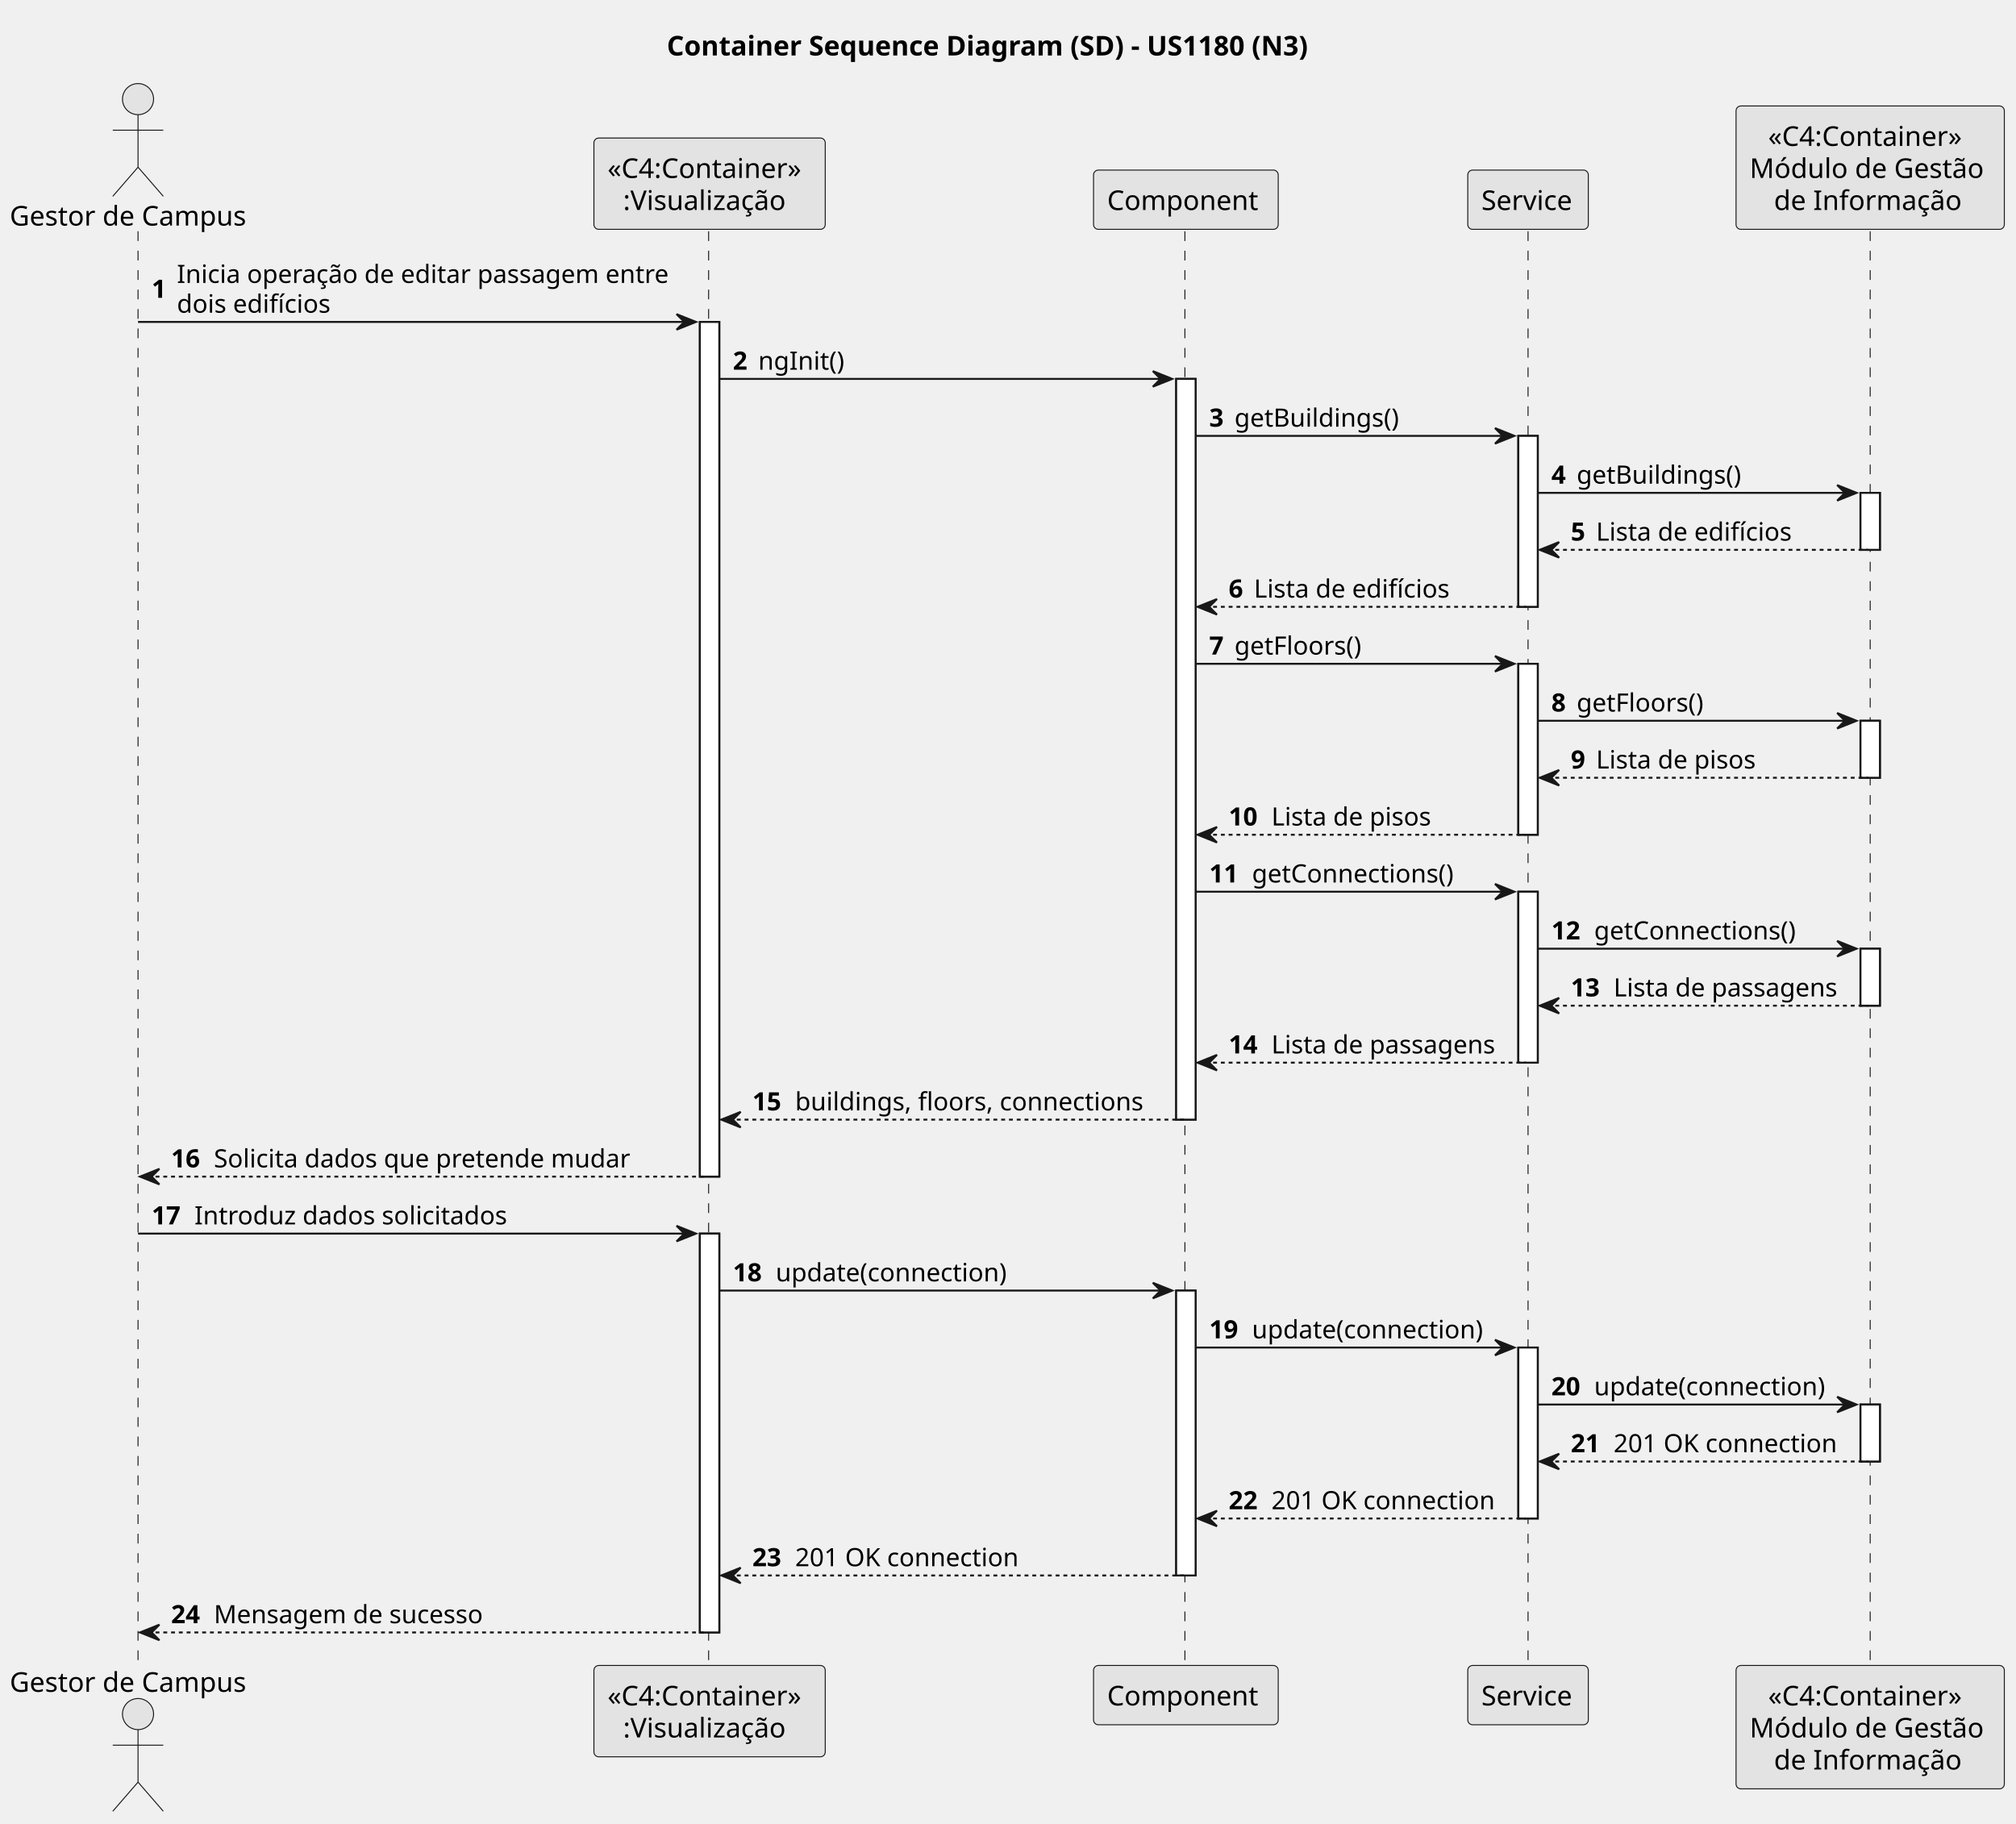
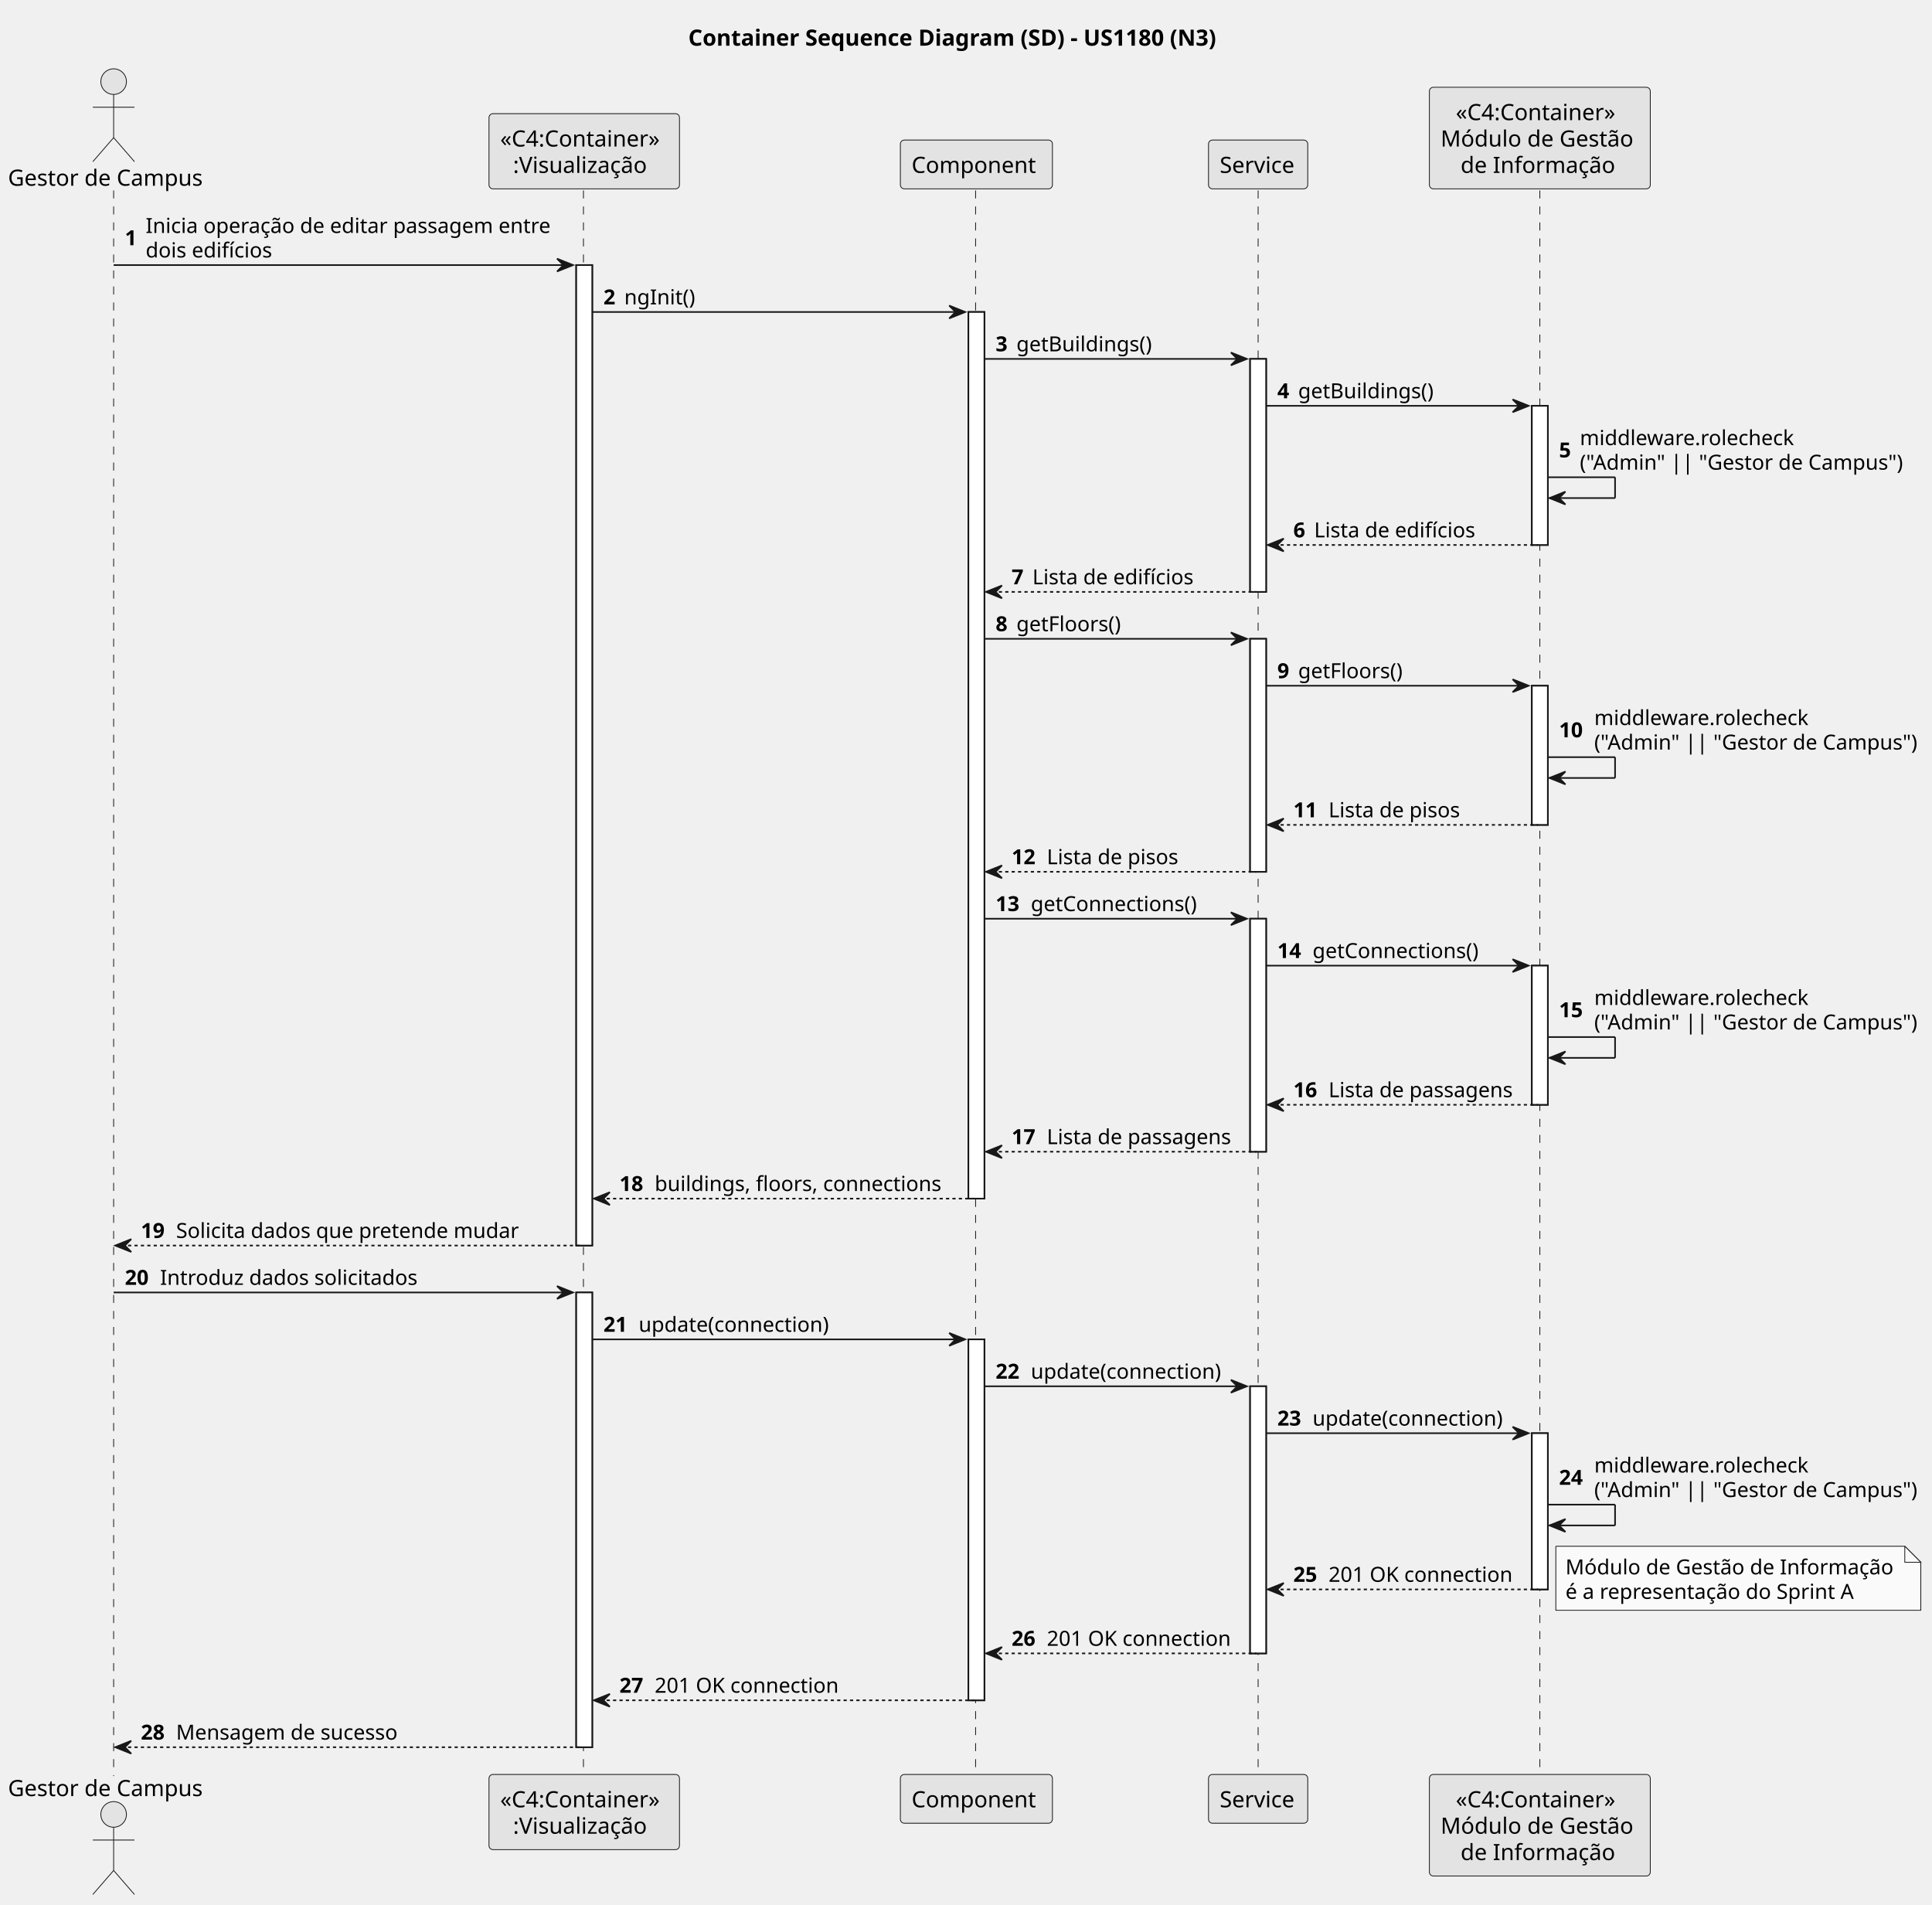
- <svg xmlns="http://www.w3.org/2000/svg" contentStyleType="text/css" height="938px" preserveAspectRatio="none" style="width:1037px;height:938px;background:#FFFFFF;" version="1.1" viewBox="0 0 1037 938" width="1037px" zoomAndPan="magnify">
+ <svg xmlns="http://www.w3.org/2000/svg" contentStyleType="text/css" height="1190px" preserveAspectRatio="none" style="width:1207px;height:1190px;background:#FFFFFF;" version="1.1" viewBox="0 0 1207 1190" width="1207px" zoomAndPan="magnify">
  <defs />
  <g>
-     <text fill="#000000" font-family="sans-serif" font-size="14" font-weight="bold" lengthAdjust="spacing" textLength="349" x="343" y="28.535">Container Sequence Diagram (SD) - US1180 (N3)</text>
-     <rect fill="#FFFFFF" height="439.658" style="stroke:#181818;stroke-width:1.0;" width="10" x="360" y="165.598" />
-     <rect fill="#FFFFFF" height="205.174" style="stroke:#181818;stroke-width:1.0;" width="10" x="360" y="634.566" />
-     <rect fill="#FFFFFF" height="381.037" style="stroke:#181818;stroke-width:1.0;" width="10" x="605" y="194.908" />
-     <rect fill="#FFFFFF" height="146.553" style="stroke:#181818;stroke-width:1.0;" width="10" x="605" y="663.877" />
-     <rect fill="#FFFFFF" height="87.932" style="stroke:#181818;stroke-width:1.0;" width="10" x="781" y="224.219" />
-     <rect fill="#FFFFFF" height="87.932" style="stroke:#181818;stroke-width:1.0;" width="10" x="781" y="341.461" />
-     <rect fill="#FFFFFF" height="87.932" style="stroke:#181818;stroke-width:1.0;" width="10" x="781" y="458.703" />
-     <rect fill="#FFFFFF" height="87.932" style="stroke:#181818;stroke-width:1.0;" width="10" x="781" y="693.188" />
-     <rect fill="#FFFFFF" height="29.311" style="stroke:#181818;stroke-width:1.0;" width="10" x="957" y="253.529" />
-     <rect fill="#FFFFFF" height="29.311" style="stroke:#181818;stroke-width:1.0;" width="10" x="957" y="370.772" />
-     <rect fill="#FFFFFF" height="29.311" style="stroke:#181818;stroke-width:1.0;" width="10" x="957" y="488.014" />
-     <rect fill="#FFFFFF" height="29.311" style="stroke:#181818;stroke-width:1.0;" width="10" x="957" y="722.498" />
-     <line style="stroke:#181818;stroke-width:0.5;stroke-dasharray:5.0,5.0;" x1="71" x2="71" y1="118.977" y2="857.74" />
-     <line style="stroke:#181818;stroke-width:0.5;stroke-dasharray:5.0,5.0;" x1="364.5" x2="364.5" y1="118.977" y2="857.74" />
-     <line style="stroke:#181818;stroke-width:0.5;stroke-dasharray:5.0,5.0;" x1="609.5" x2="609.5" y1="118.977" y2="857.74" />
-     <line style="stroke:#181818;stroke-width:0.5;stroke-dasharray:5.0,5.0;" x1="786" x2="786" y1="118.977" y2="857.74" />
-     <line style="stroke:#181818;stroke-width:0.5;stroke-dasharray:5.0,5.0;" x1="962" x2="962" y1="118.977" y2="857.74" />
+     <text fill="#000000" font-family="sans-serif" font-size="14" font-weight="bold" lengthAdjust="spacing" textLength="349" x="430" y="28.535">Container Sequence Diagram (SD) - US1180 (N3)</text>
+     <rect fill="#FFFFFF" height="612.521" style="stroke:#181818;stroke-width:1.0;" width="10" x="360" y="165.598" />
+     <rect fill="#FFFFFF" height="284.106" style="stroke:#181818;stroke-width:1.0;" width="10" x="360" y="807.43" />
+     <rect fill="#FFFFFF" height="553.9" style="stroke:#181818;stroke-width:1.0;" width="10" x="605" y="194.908" />
+     <rect fill="#FFFFFF" height="225.484" style="stroke:#181818;stroke-width:1.0;" width="10" x="605" y="836.74" />
+     <rect fill="#FFFFFF" height="145.553" style="stroke:#181818;stroke-width:1.0;" width="10" x="781" y="224.219" />
+     <rect fill="#FFFFFF" height="145.553" style="stroke:#181818;stroke-width:1.0;" width="10" x="781" y="399.082" />
+     <rect fill="#FFFFFF" height="145.553" style="stroke:#181818;stroke-width:1.0;" width="10" x="781" y="573.945" />
+     <rect fill="#FFFFFF" height="166.863" style="stroke:#181818;stroke-width:1.0;" width="10" x="781" y="866.051" />
+     <rect fill="#FFFFFF" height="86.932" style="stroke:#181818;stroke-width:1.0;" width="10" x="957" y="253.529" />
+     <rect fill="#FFFFFF" height="86.932" style="stroke:#181818;stroke-width:1.0;" width="10" x="957" y="428.393" />
+     <rect fill="#FFFFFF" height="86.932" style="stroke:#181818;stroke-width:1.0;" width="10" x="957" y="603.256" />
+     <rect fill="#FFFFFF" height="97.587" style="stroke:#181818;stroke-width:1.0;" width="10" x="957" y="895.361" />
+     <line style="stroke:#181818;stroke-width:0.5;stroke-dasharray:5.0,5.0;" x1="71" x2="71" y1="118.977" y2="1109.535" />
+     <line style="stroke:#181818;stroke-width:0.5;stroke-dasharray:5.0,5.0;" x1="364.5" x2="364.5" y1="118.977" y2="1109.535" />
+     <line style="stroke:#181818;stroke-width:0.5;stroke-dasharray:5.0,5.0;" x1="609.5" x2="609.5" y1="118.977" y2="1109.535" />
+     <line style="stroke:#181818;stroke-width:0.5;stroke-dasharray:5.0,5.0;" x1="786" x2="786" y1="118.977" y2="1109.535" />
+     <line style="stroke:#181818;stroke-width:0.5;stroke-dasharray:5.0,5.0;" x1="962" x2="962" y1="118.977" y2="1109.535" />
    <text fill="#000000" font-family="sans-serif" font-size="14" lengthAdjust="spacing" textLength="126" x="5" y="116.023">Gestor de Campus</text>
    <ellipse cx="71" cy="50.988" fill="#E3E3E3" rx="8" ry="8" style="stroke:#181818;stroke-width:0.5;" />
    <path d="M71,58.988 L71,85.988 M58,66.988 L84,66.988 M71,85.988 L58,100.988 M71,85.988 L84,100.988 " fill="none" style="stroke:#181818;stroke-width:0.5;" />
-     <text fill="#000000" font-family="sans-serif" font-size="14" lengthAdjust="spacing" textLength="126" x="5" y="870.275">Gestor de Campus</text>
-     <ellipse cx="71" cy="881.729" fill="#E3E3E3" rx="8" ry="8" style="stroke:#181818;stroke-width:0.5;" />
-     <path d="M71,889.729 L71,916.729 M58,897.729 L84,897.729 M71,916.729 L58,931.729 M71,916.729 L84,931.729 " fill="none" style="stroke:#181818;stroke-width:0.5;" />
+     <text fill="#000000" font-family="sans-serif" font-size="14" lengthAdjust="spacing" textLength="126" x="5" y="1122.07">Gestor de Campus</text>
+     <ellipse cx="71" cy="1133.523" fill="#E3E3E3" rx="8" ry="8" style="stroke:#181818;stroke-width:0.5;" />
+     <path d="M71,1141.523 L71,1168.523 M58,1149.523 L84,1149.523 M71,1168.523 L58,1183.523 M71,1168.523 L84,1183.523 " fill="none" style="stroke:#181818;stroke-width:0.5;" />
    <rect fill="#E3E3E3" height="46.977" rx="2.5" ry="2.5" style="stroke:#181818;stroke-width:0.5;" width="119" x="305.5" y="71" />
    <text fill="#000000" font-family="sans-serif" font-size="14" lengthAdjust="spacing" textLength="105" x="312.5" y="91.535">«C4:Container»</text>
    <text fill="#000000" font-family="sans-serif" font-size="14" lengthAdjust="spacing" textLength="89" x="320.5" y="108.023">:Visualização</text>
-     <rect fill="#E3E3E3" height="46.977" rx="2.5" ry="2.5" style="stroke:#181818;stroke-width:0.5;" width="119" x="305.5" y="856.74" />
-     <text fill="#000000" font-family="sans-serif" font-size="14" lengthAdjust="spacing" textLength="105" x="312.5" y="877.275">«C4:Container»</text>
-     <text fill="#000000" font-family="sans-serif" font-size="14" lengthAdjust="spacing" textLength="89" x="320.5" y="893.764">:Visualização</text>
+     <rect fill="#E3E3E3" height="46.977" rx="2.5" ry="2.5" style="stroke:#181818;stroke-width:0.5;" width="119" x="305.5" y="1108.535" />
+     <text fill="#000000" font-family="sans-serif" font-size="14" lengthAdjust="spacing" textLength="105" x="312.5" y="1129.07">«C4:Container»</text>
+     <text fill="#000000" font-family="sans-serif" font-size="14" lengthAdjust="spacing" textLength="89" x="320.5" y="1145.559">:Visualização</text>
    <rect fill="#E3E3E3" height="30.488" rx="2.5" ry="2.5" style="stroke:#181818;stroke-width:0.5;" width="95" x="562.5" y="87.488" />
    <text fill="#000000" font-family="sans-serif" font-size="14" lengthAdjust="spacing" textLength="81" x="569.5" y="108.023">Component</text>
-     <rect fill="#E3E3E3" height="30.488" rx="2.5" ry="2.5" style="stroke:#181818;stroke-width:0.5;" width="95" x="562.5" y="856.74" />
-     <text fill="#000000" font-family="sans-serif" font-size="14" lengthAdjust="spacing" textLength="81" x="569.5" y="877.275">Component</text>
+     <rect fill="#E3E3E3" height="30.488" rx="2.5" ry="2.5" style="stroke:#181818;stroke-width:0.5;" width="95" x="562.5" y="1108.535" />
+     <text fill="#000000" font-family="sans-serif" font-size="14" lengthAdjust="spacing" textLength="81" x="569.5" y="1129.07">Component</text>
    <rect fill="#E3E3E3" height="30.488" rx="2.5" ry="2.5" style="stroke:#181818;stroke-width:0.5;" width="62" x="755" y="87.488" />
    <text fill="#000000" font-family="sans-serif" font-size="14" lengthAdjust="spacing" textLength="48" x="762" y="108.023">Service</text>
-     <rect fill="#E3E3E3" height="30.488" rx="2.5" ry="2.5" style="stroke:#181818;stroke-width:0.5;" width="62" x="755" y="856.74" />
-     <text fill="#000000" font-family="sans-serif" font-size="14" lengthAdjust="spacing" textLength="48" x="762" y="877.275">Service</text>
+     <rect fill="#E3E3E3" height="30.488" rx="2.5" ry="2.5" style="stroke:#181818;stroke-width:0.5;" width="62" x="755" y="1108.535" />
+     <text fill="#000000" font-family="sans-serif" font-size="14" lengthAdjust="spacing" textLength="48" x="762" y="1129.07">Service</text>
    <rect fill="#E3E3E3" height="63.465" rx="2.5" ry="2.5" style="stroke:#181818;stroke-width:0.5;" width="138" x="893" y="54.512" />
    <text fill="#000000" font-family="sans-serif" font-size="14" lengthAdjust="spacing" textLength="105" x="909.5" y="75.047">«C4:Container»</text>
    <text fill="#000000" font-family="sans-serif" font-size="14" lengthAdjust="spacing" textLength="124" x="900" y="91.535">Módulo de Gestão</text>
    <text fill="#000000" font-family="sans-serif" font-size="14" lengthAdjust="spacing" textLength="99" x="912.5" y="108.023">de Informação</text>
-     <rect fill="#E3E3E3" height="63.465" rx="2.5" ry="2.5" style="stroke:#181818;stroke-width:0.5;" width="138" x="893" y="856.74" />
-     <text fill="#000000" font-family="sans-serif" font-size="14" lengthAdjust="spacing" textLength="105" x="909.5" y="877.275">«C4:Container»</text>
-     <text fill="#000000" font-family="sans-serif" font-size="14" lengthAdjust="spacing" textLength="124" x="900" y="893.764">Módulo de Gestão</text>
-     <text fill="#000000" font-family="sans-serif" font-size="14" lengthAdjust="spacing" textLength="99" x="912.5" y="910.252">de Informação</text>
-     <rect fill="#FFFFFF" height="439.658" style="stroke:#181818;stroke-width:1.0;" width="10" x="360" y="165.598" />
-     <rect fill="#FFFFFF" height="205.174" style="stroke:#181818;stroke-width:1.0;" width="10" x="360" y="634.566" />
-     <rect fill="#FFFFFF" height="381.037" style="stroke:#181818;stroke-width:1.0;" width="10" x="605" y="194.908" />
-     <rect fill="#FFFFFF" height="146.553" style="stroke:#181818;stroke-width:1.0;" width="10" x="605" y="663.877" />
-     <rect fill="#FFFFFF" height="87.932" style="stroke:#181818;stroke-width:1.0;" width="10" x="781" y="224.219" />
-     <rect fill="#FFFFFF" height="87.932" style="stroke:#181818;stroke-width:1.0;" width="10" x="781" y="341.461" />
-     <rect fill="#FFFFFF" height="87.932" style="stroke:#181818;stroke-width:1.0;" width="10" x="781" y="458.703" />
-     <rect fill="#FFFFFF" height="87.932" style="stroke:#181818;stroke-width:1.0;" width="10" x="781" y="693.188" />
-     <rect fill="#FFFFFF" height="29.311" style="stroke:#181818;stroke-width:1.0;" width="10" x="957" y="253.529" />
-     <rect fill="#FFFFFF" height="29.311" style="stroke:#181818;stroke-width:1.0;" width="10" x="957" y="370.772" />
-     <rect fill="#FFFFFF" height="29.311" style="stroke:#181818;stroke-width:1.0;" width="10" x="957" y="488.014" />
-     <rect fill="#FFFFFF" height="29.311" style="stroke:#181818;stroke-width:1.0;" width="10" x="957" y="722.498" />
+     <rect fill="#E3E3E3" height="63.465" rx="2.5" ry="2.5" style="stroke:#181818;stroke-width:0.5;" width="138" x="893" y="1108.535" />
+     <text fill="#000000" font-family="sans-serif" font-size="14" lengthAdjust="spacing" textLength="105" x="909.5" y="1129.07">«C4:Container»</text>
+     <text fill="#000000" font-family="sans-serif" font-size="14" lengthAdjust="spacing" textLength="124" x="900" y="1145.559">Módulo de Gestão</text>
+     <text fill="#000000" font-family="sans-serif" font-size="14" lengthAdjust="spacing" textLength="99" x="912.5" y="1162.047">de Informação</text>
+     <rect fill="#FFFFFF" height="612.521" style="stroke:#181818;stroke-width:1.0;" width="10" x="360" y="165.598" />
+     <rect fill="#FFFFFF" height="284.106" style="stroke:#181818;stroke-width:1.0;" width="10" x="360" y="807.43" />
+     <rect fill="#FFFFFF" height="553.9" style="stroke:#181818;stroke-width:1.0;" width="10" x="605" y="194.908" />
+     <rect fill="#FFFFFF" height="225.484" style="stroke:#181818;stroke-width:1.0;" width="10" x="605" y="836.74" />
+     <rect fill="#FFFFFF" height="145.553" style="stroke:#181818;stroke-width:1.0;" width="10" x="781" y="224.219" />
+     <rect fill="#FFFFFF" height="145.553" style="stroke:#181818;stroke-width:1.0;" width="10" x="781" y="399.082" />
+     <rect fill="#FFFFFF" height="145.553" style="stroke:#181818;stroke-width:1.0;" width="10" x="781" y="573.945" />
+     <rect fill="#FFFFFF" height="166.863" style="stroke:#181818;stroke-width:1.0;" width="10" x="781" y="866.051" />
+     <rect fill="#FFFFFF" height="86.932" style="stroke:#181818;stroke-width:1.0;" width="10" x="957" y="253.529" />
+     <rect fill="#FFFFFF" height="86.932" style="stroke:#181818;stroke-width:1.0;" width="10" x="957" y="428.393" />
+     <rect fill="#FFFFFF" height="86.932" style="stroke:#181818;stroke-width:1.0;" width="10" x="957" y="603.256" />
+     <rect fill="#FFFFFF" height="97.587" style="stroke:#181818;stroke-width:1.0;" width="10" x="957" y="895.361" />
    <polygon fill="#181818" points="348,161.598,358,165.598,348,169.598,352,165.598" style="stroke:#181818;stroke-width:1.0;" />
    <line style="stroke:#181818;stroke-width:1.0;" x1="71" x2="354" y1="165.598" y2="165.598" />
    <text fill="#000000" font-family="sans-serif" font-size="13" font-weight="bold" lengthAdjust="spacing" textLength="9" x="78" y="153.2">1</text>
    <text fill="#000000" font-family="sans-serif" font-size="13" lengthAdjust="spacing" textLength="257" x="91" y="145.545">Inicia operação de editar passagem entre</text>
    <text fill="#000000" font-family="sans-serif" font-size="13" lengthAdjust="spacing" textLength="85" x="91" y="160.856">dois edifícios</text>
    <polygon fill="#181818" points="593,190.908,603,194.908,593,198.908,597,194.908" style="stroke:#181818;stroke-width:1.0;" />
    <line style="stroke:#181818;stroke-width:1.0;" x1="370" x2="599" y1="194.908" y2="194.908" />
    <text fill="#000000" font-family="sans-serif" font-size="13" font-weight="bold" lengthAdjust="spacing" textLength="9" x="377" y="190.166">2</text>
    <text fill="#000000" font-family="sans-serif" font-size="13" lengthAdjust="spacing" textLength="45" x="390" y="190.166">ngInit()</text>
    <polygon fill="#181818" points="769,220.219,779,224.219,769,228.219,773,224.219" style="stroke:#181818;stroke-width:1.0;" />
    <line style="stroke:#181818;stroke-width:1.0;" x1="615" x2="775" y1="224.219" y2="224.219" />
    <text fill="#000000" font-family="sans-serif" font-size="13" font-weight="bold" lengthAdjust="spacing" textLength="9" x="622" y="219.477">3</text>
    <text fill="#000000" font-family="sans-serif" font-size="13" lengthAdjust="spacing" textLength="86" x="635" y="219.477">getBuildings()</text>
    <polygon fill="#181818" points="945,249.529,955,253.529,945,257.529,949,253.529" style="stroke:#181818;stroke-width:1.0;" />
    <line style="stroke:#181818;stroke-width:1.0;" x1="791" x2="951" y1="253.529" y2="253.529" />
    <text fill="#000000" font-family="sans-serif" font-size="13" font-weight="bold" lengthAdjust="spacing" textLength="9" x="798" y="248.787">4</text>
    <text fill="#000000" font-family="sans-serif" font-size="13" lengthAdjust="spacing" textLength="86" x="811" y="248.787">getBuildings()</text>
-     <polygon fill="#181818" points="802,278.84,792,282.84,802,286.84,798,282.84" style="stroke:#181818;stroke-width:1.0;" />
-     <line style="stroke:#181818;stroke-width:1.0;stroke-dasharray:2.0,2.0;" x1="796" x2="961" y1="282.84" y2="282.84" />
-     <text fill="#000000" font-family="sans-serif" font-size="13" font-weight="bold" lengthAdjust="spacing" textLength="9" x="808" y="278.098">5</text>
-     <text fill="#000000" font-family="sans-serif" font-size="13" lengthAdjust="spacing" textLength="107" x="821" y="278.098">Lista de edifícios</text>
-     <polygon fill="#181818" points="626,308.15,616,312.15,626,316.15,622,312.15" style="stroke:#181818;stroke-width:1.0;" />
-     <line style="stroke:#181818;stroke-width:1.0;stroke-dasharray:2.0,2.0;" x1="620" x2="785" y1="312.15" y2="312.15" />
-     <text fill="#000000" font-family="sans-serif" font-size="13" font-weight="bold" lengthAdjust="spacing" textLength="9" x="632" y="307.408">6</text>
-     <text fill="#000000" font-family="sans-serif" font-size="13" lengthAdjust="spacing" textLength="107" x="645" y="307.408">Lista de edifícios</text>
-     <polygon fill="#181818" points="769,337.461,779,341.461,769,345.461,773,341.461" style="stroke:#181818;stroke-width:1.0;" />
-     <line style="stroke:#181818;stroke-width:1.0;" x1="615" x2="775" y1="341.461" y2="341.461" />
-     <text fill="#000000" font-family="sans-serif" font-size="13" font-weight="bold" lengthAdjust="spacing" textLength="9" x="622" y="336.719">7</text>
-     <text fill="#000000" font-family="sans-serif" font-size="13" lengthAdjust="spacing" textLength="67" x="635" y="336.719">getFloors()</text>
-     <polygon fill="#181818" points="945,366.772,955,370.772,945,374.772,949,370.772" style="stroke:#181818;stroke-width:1.0;" />
-     <line style="stroke:#181818;stroke-width:1.0;" x1="791" x2="951" y1="370.772" y2="370.772" />
-     <text fill="#000000" font-family="sans-serif" font-size="13" font-weight="bold" lengthAdjust="spacing" textLength="9" x="798" y="366.029">8</text>
-     <text fill="#000000" font-family="sans-serif" font-size="13" lengthAdjust="spacing" textLength="67" x="811" y="366.029">getFloors()</text>
-     <polygon fill="#181818" points="802,396.082,792,400.082,802,404.082,798,400.082" style="stroke:#181818;stroke-width:1.0;" />
-     <line style="stroke:#181818;stroke-width:1.0;stroke-dasharray:2.0,2.0;" x1="796" x2="961" y1="400.082" y2="400.082" />
-     <text fill="#000000" font-family="sans-serif" font-size="13" font-weight="bold" lengthAdjust="spacing" textLength="9" x="808" y="395.34">9</text>
-     <text fill="#000000" font-family="sans-serif" font-size="13" lengthAdjust="spacing" textLength="87" x="821" y="395.34">Lista de pisos</text>
-     <polygon fill="#181818" points="626,425.393,616,429.393,626,433.393,622,429.393" style="stroke:#181818;stroke-width:1.0;" />
-     <line style="stroke:#181818;stroke-width:1.0;stroke-dasharray:2.0,2.0;" x1="620" x2="785" y1="429.393" y2="429.393" />
-     <text fill="#000000" font-family="sans-serif" font-size="13" font-weight="bold" lengthAdjust="spacing" textLength="18" x="632" y="424.65">10</text>
-     <text fill="#000000" font-family="sans-serif" font-size="13" lengthAdjust="spacing" textLength="87" x="654" y="424.65">Lista de pisos</text>
-     <polygon fill="#181818" points="769,454.703,779,458.703,769,462.703,773,458.703" style="stroke:#181818;stroke-width:1.0;" />
-     <line style="stroke:#181818;stroke-width:1.0;" x1="615" x2="775" y1="458.703" y2="458.703" />
-     <text fill="#000000" font-family="sans-serif" font-size="13" font-weight="bold" lengthAdjust="spacing" textLength="18" x="622" y="453.961">11</text>
-     <text fill="#000000" font-family="sans-serif" font-size="13" lengthAdjust="spacing" textLength="107" x="644" y="453.961">getConnections()</text>
-     <polygon fill="#181818" points="945,484.014,955,488.014,945,492.014,949,488.014" style="stroke:#181818;stroke-width:1.0;" />
-     <line style="stroke:#181818;stroke-width:1.0;" x1="791" x2="951" y1="488.014" y2="488.014" />
-     <text fill="#000000" font-family="sans-serif" font-size="13" font-weight="bold" lengthAdjust="spacing" textLength="18" x="798" y="483.272">12</text>
-     <text fill="#000000" font-family="sans-serif" font-size="13" lengthAdjust="spacing" textLength="107" x="820" y="483.272">getConnections()</text>
-     <polygon fill="#181818" points="802,513.324,792,517.324,802,521.324,798,517.324" style="stroke:#181818;stroke-width:1.0;" />
-     <line style="stroke:#181818;stroke-width:1.0;stroke-dasharray:2.0,2.0;" x1="796" x2="961" y1="517.324" y2="517.324" />
-     <text fill="#000000" font-family="sans-serif" font-size="13" font-weight="bold" lengthAdjust="spacing" textLength="18" x="808" y="512.582">13</text>
-     <text fill="#000000" font-family="sans-serif" font-size="13" lengthAdjust="spacing" textLength="119" x="830" y="512.582">Lista de passagens</text>
-     <polygon fill="#181818" points="626,542.635,616,546.635,626,550.635,622,546.635" style="stroke:#181818;stroke-width:1.0;" />
-     <line style="stroke:#181818;stroke-width:1.0;stroke-dasharray:2.0,2.0;" x1="620" x2="785" y1="546.635" y2="546.635" />
-     <text fill="#000000" font-family="sans-serif" font-size="13" font-weight="bold" lengthAdjust="spacing" textLength="18" x="632" y="541.893">14</text>
-     <text fill="#000000" font-family="sans-serif" font-size="13" lengthAdjust="spacing" textLength="119" x="654" y="541.893">Lista de passagens</text>
-     <polygon fill="#181818" points="381,571.945,371,575.945,381,579.945,377,575.945" style="stroke:#181818;stroke-width:1.0;" />
-     <line style="stroke:#181818;stroke-width:1.0;stroke-dasharray:2.0,2.0;" x1="375" x2="609" y1="575.945" y2="575.945" />
-     <text fill="#000000" font-family="sans-serif" font-size="13" font-weight="bold" lengthAdjust="spacing" textLength="18" x="387" y="571.203">15</text>
-     <text fill="#000000" font-family="sans-serif" font-size="13" lengthAdjust="spacing" textLength="189" x="409" y="571.203">buildings, floors, connections</text>
-     <polygon fill="#181818" points="82,601.256,72,605.256,82,609.256,78,605.256" style="stroke:#181818;stroke-width:1.0;" />
-     <line style="stroke:#181818;stroke-width:1.0;stroke-dasharray:2.0,2.0;" x1="76" x2="364" y1="605.256" y2="605.256" />
-     <text fill="#000000" font-family="sans-serif" font-size="13" font-weight="bold" lengthAdjust="spacing" textLength="18" x="88" y="600.514">16</text>
-     <text fill="#000000" font-family="sans-serif" font-size="13" lengthAdjust="spacing" textLength="218" x="110" y="600.514">Solicita dados que pretende mudar</text>
-     <polygon fill="#181818" points="348,630.566,358,634.566,348,638.566,352,634.566" style="stroke:#181818;stroke-width:1.0;" />
-     <line style="stroke:#181818;stroke-width:1.0;" x1="71" x2="354" y1="634.566" y2="634.566" />
-     <text fill="#000000" font-family="sans-serif" font-size="13" font-weight="bold" lengthAdjust="spacing" textLength="18" x="78" y="629.824">17</text>
-     <text fill="#000000" font-family="sans-serif" font-size="13" lengthAdjust="spacing" textLength="168" x="100" y="629.824">Introduz dados solicitados</text>
-     <polygon fill="#181818" points="593,659.877,603,663.877,593,667.877,597,663.877" style="stroke:#181818;stroke-width:1.0;" />
-     <line style="stroke:#181818;stroke-width:1.0;" x1="370" x2="599" y1="663.877" y2="663.877" />
-     <text fill="#000000" font-family="sans-serif" font-size="13" font-weight="bold" lengthAdjust="spacing" textLength="18" x="377" y="659.135">18</text>
-     <text fill="#000000" font-family="sans-serif" font-size="13" lengthAdjust="spacing" textLength="121" x="399" y="659.135">update(connection)</text>
-     <polygon fill="#181818" points="769,689.188,779,693.188,769,697.188,773,693.188" style="stroke:#181818;stroke-width:1.0;" />
-     <line style="stroke:#181818;stroke-width:1.0;" x1="615" x2="775" y1="693.188" y2="693.188" />
-     <text fill="#000000" font-family="sans-serif" font-size="13" font-weight="bold" lengthAdjust="spacing" textLength="18" x="622" y="688.445">19</text>
-     <text fill="#000000" font-family="sans-serif" font-size="13" lengthAdjust="spacing" textLength="121" x="644" y="688.445">update(connection)</text>
-     <polygon fill="#181818" points="945,718.498,955,722.498,945,726.498,949,722.498" style="stroke:#181818;stroke-width:1.0;" />
-     <line style="stroke:#181818;stroke-width:1.0;" x1="791" x2="951" y1="722.498" y2="722.498" />
-     <text fill="#000000" font-family="sans-serif" font-size="13" font-weight="bold" lengthAdjust="spacing" textLength="18" x="798" y="717.756">20</text>
-     <text fill="#000000" font-family="sans-serif" font-size="13" lengthAdjust="spacing" textLength="121" x="820" y="717.756">update(connection)</text>
-     <polygon fill="#181818" points="802,747.809,792,751.809,802,755.809,798,751.809" style="stroke:#181818;stroke-width:1.0;" />
-     <line style="stroke:#181818;stroke-width:1.0;stroke-dasharray:2.0,2.0;" x1="796" x2="961" y1="751.809" y2="751.809" />
-     <text fill="#000000" font-family="sans-serif" font-size="13" font-weight="bold" lengthAdjust="spacing" textLength="18" x="808" y="747.066">21</text>
-     <text fill="#000000" font-family="sans-serif" font-size="13" lengthAdjust="spacing" textLength="120" x="830" y="747.066">201 OK connection</text>
-     <polygon fill="#181818" points="626,777.119,616,781.119,626,785.119,622,781.119" style="stroke:#181818;stroke-width:1.0;" />
-     <line style="stroke:#181818;stroke-width:1.0;stroke-dasharray:2.0,2.0;" x1="620" x2="785" y1="781.119" y2="781.119" />
-     <text fill="#000000" font-family="sans-serif" font-size="13" font-weight="bold" lengthAdjust="spacing" textLength="18" x="632" y="776.377">22</text>
-     <text fill="#000000" font-family="sans-serif" font-size="13" lengthAdjust="spacing" textLength="120" x="654" y="776.377">201 OK connection</text>
-     <polygon fill="#181818" points="381,806.43,371,810.43,381,814.43,377,810.43" style="stroke:#181818;stroke-width:1.0;" />
-     <line style="stroke:#181818;stroke-width:1.0;stroke-dasharray:2.0,2.0;" x1="375" x2="609" y1="810.43" y2="810.43" />
-     <text fill="#000000" font-family="sans-serif" font-size="13" font-weight="bold" lengthAdjust="spacing" textLength="18" x="387" y="805.688">23</text>
-     <text fill="#000000" font-family="sans-serif" font-size="13" lengthAdjust="spacing" textLength="120" x="409" y="805.688">201 OK connection</text>
-     <polygon fill="#181818" points="82,835.74,72,839.74,82,843.74,78,839.74" style="stroke:#181818;stroke-width:1.0;" />
-     <line style="stroke:#181818;stroke-width:1.0;stroke-dasharray:2.0,2.0;" x1="76" x2="364" y1="839.74" y2="839.74" />
-     <text fill="#000000" font-family="sans-serif" font-size="13" font-weight="bold" lengthAdjust="spacing" textLength="18" x="88" y="834.998">24</text>
-     <text fill="#000000" font-family="sans-serif" font-size="13" lengthAdjust="spacing" textLength="141" x="110" y="834.998">Mensagem de sucesso</text>
+     <line style="stroke:#181818;stroke-width:1.0;" x1="967" x2="1009" y1="298.15" y2="298.15" />
+     <line style="stroke:#181818;stroke-width:1.0;" x1="1009" x2="1009" y1="298.15" y2="311.15" />
+     <line style="stroke:#181818;stroke-width:1.0;" x1="968" x2="1009" y1="311.15" y2="311.15" />
+     <polygon fill="#181818" points="978,307.15,968,311.15,978,315.15,974,311.15" style="stroke:#181818;stroke-width:1.0;" />
+     <text fill="#000000" font-family="sans-serif" font-size="13" font-weight="bold" lengthAdjust="spacing" textLength="9" x="974" y="285.753">5</text>
+     <text fill="#000000" font-family="sans-serif" font-size="13" lengthAdjust="spacing" textLength="137" x="987" y="278.098">middleware.rolecheck</text>
+     <text fill="#000000" font-family="sans-serif" font-size="13" lengthAdjust="spacing" textLength="202" x="987" y="293.408">("Admin" || "Gestor de Campus")</text>
+     <polygon fill="#181818" points="802,336.461,792,340.461,802,344.461,798,340.461" style="stroke:#181818;stroke-width:1.0;" />
+     <line style="stroke:#181818;stroke-width:1.0;stroke-dasharray:2.0,2.0;" x1="796" x2="961" y1="340.461" y2="340.461" />
+     <text fill="#000000" font-family="sans-serif" font-size="13" font-weight="bold" lengthAdjust="spacing" textLength="9" x="808" y="335.719">6</text>
+     <text fill="#000000" font-family="sans-serif" font-size="13" lengthAdjust="spacing" textLength="107" x="821" y="335.719">Lista de edifícios</text>
+     <polygon fill="#181818" points="626,365.772,616,369.772,626,373.772,622,369.772" style="stroke:#181818;stroke-width:1.0;" />
+     <line style="stroke:#181818;stroke-width:1.0;stroke-dasharray:2.0,2.0;" x1="620" x2="785" y1="369.772" y2="369.772" />
+     <text fill="#000000" font-family="sans-serif" font-size="13" font-weight="bold" lengthAdjust="spacing" textLength="9" x="632" y="365.029">7</text>
+     <text fill="#000000" font-family="sans-serif" font-size="13" lengthAdjust="spacing" textLength="107" x="645" y="365.029">Lista de edifícios</text>
+     <polygon fill="#181818" points="769,395.082,779,399.082,769,403.082,773,399.082" style="stroke:#181818;stroke-width:1.0;" />
+     <line style="stroke:#181818;stroke-width:1.0;" x1="615" x2="775" y1="399.082" y2="399.082" />
+     <text fill="#000000" font-family="sans-serif" font-size="13" font-weight="bold" lengthAdjust="spacing" textLength="9" x="622" y="394.34">8</text>
+     <text fill="#000000" font-family="sans-serif" font-size="13" lengthAdjust="spacing" textLength="67" x="635" y="394.34">getFloors()</text>
+     <polygon fill="#181818" points="945,424.393,955,428.393,945,432.393,949,428.393" style="stroke:#181818;stroke-width:1.0;" />
+     <line style="stroke:#181818;stroke-width:1.0;" x1="791" x2="951" y1="428.393" y2="428.393" />
+     <text fill="#000000" font-family="sans-serif" font-size="13" font-weight="bold" lengthAdjust="spacing" textLength="9" x="798" y="423.65">9</text>
+     <text fill="#000000" font-family="sans-serif" font-size="13" lengthAdjust="spacing" textLength="67" x="811" y="423.65">getFloors()</text>
+     <line style="stroke:#181818;stroke-width:1.0;" x1="967" x2="1009" y1="473.014" y2="473.014" />
+     <line style="stroke:#181818;stroke-width:1.0;" x1="1009" x2="1009" y1="473.014" y2="486.014" />
+     <line style="stroke:#181818;stroke-width:1.0;" x1="968" x2="1009" y1="486.014" y2="486.014" />
+     <polygon fill="#181818" points="978,482.014,968,486.014,978,490.014,974,486.014" style="stroke:#181818;stroke-width:1.0;" />
+     <text fill="#000000" font-family="sans-serif" font-size="13" font-weight="bold" lengthAdjust="spacing" textLength="18" x="974" y="460.616">10</text>
+     <text fill="#000000" font-family="sans-serif" font-size="13" lengthAdjust="spacing" textLength="137" x="996" y="452.961">middleware.rolecheck</text>
+     <text fill="#000000" font-family="sans-serif" font-size="13" lengthAdjust="spacing" textLength="202" x="996" y="468.272">("Admin" || "Gestor de Campus")</text>
+     <polygon fill="#181818" points="802,511.324,792,515.324,802,519.324,798,515.324" style="stroke:#181818;stroke-width:1.0;" />
+     <line style="stroke:#181818;stroke-width:1.0;stroke-dasharray:2.0,2.0;" x1="796" x2="961" y1="515.324" y2="515.324" />
+     <text fill="#000000" font-family="sans-serif" font-size="13" font-weight="bold" lengthAdjust="spacing" textLength="18" x="808" y="510.582">11</text>
+     <text fill="#000000" font-family="sans-serif" font-size="13" lengthAdjust="spacing" textLength="87" x="830" y="510.582">Lista de pisos</text>
+     <polygon fill="#181818" points="626,540.635,616,544.635,626,548.635,622,544.635" style="stroke:#181818;stroke-width:1.0;" />
+     <line style="stroke:#181818;stroke-width:1.0;stroke-dasharray:2.0,2.0;" x1="620" x2="785" y1="544.635" y2="544.635" />
+     <text fill="#000000" font-family="sans-serif" font-size="13" font-weight="bold" lengthAdjust="spacing" textLength="18" x="632" y="539.893">12</text>
+     <text fill="#000000" font-family="sans-serif" font-size="13" lengthAdjust="spacing" textLength="87" x="654" y="539.893">Lista de pisos</text>
+     <polygon fill="#181818" points="769,569.945,779,573.945,769,577.945,773,573.945" style="stroke:#181818;stroke-width:1.0;" />
+     <line style="stroke:#181818;stroke-width:1.0;" x1="615" x2="775" y1="573.945" y2="573.945" />
+     <text fill="#000000" font-family="sans-serif" font-size="13" font-weight="bold" lengthAdjust="spacing" textLength="18" x="622" y="569.203">13</text>
+     <text fill="#000000" font-family="sans-serif" font-size="13" lengthAdjust="spacing" textLength="107" x="644" y="569.203">getConnections()</text>
+     <polygon fill="#181818" points="945,599.256,955,603.256,945,607.256,949,603.256" style="stroke:#181818;stroke-width:1.0;" />
+     <line style="stroke:#181818;stroke-width:1.0;" x1="791" x2="951" y1="603.256" y2="603.256" />
+     <text fill="#000000" font-family="sans-serif" font-size="13" font-weight="bold" lengthAdjust="spacing" textLength="18" x="798" y="598.514">14</text>
+     <text fill="#000000" font-family="sans-serif" font-size="13" lengthAdjust="spacing" textLength="107" x="820" y="598.514">getConnections()</text>
+     <line style="stroke:#181818;stroke-width:1.0;" x1="967" x2="1009" y1="647.877" y2="647.877" />
+     <line style="stroke:#181818;stroke-width:1.0;" x1="1009" x2="1009" y1="647.877" y2="660.877" />
+     <line style="stroke:#181818;stroke-width:1.0;" x1="968" x2="1009" y1="660.877" y2="660.877" />
+     <polygon fill="#181818" points="978,656.877,968,660.877,978,664.877,974,660.877" style="stroke:#181818;stroke-width:1.0;" />
+     <text fill="#000000" font-family="sans-serif" font-size="13" font-weight="bold" lengthAdjust="spacing" textLength="18" x="974" y="635.48">15</text>
+     <text fill="#000000" font-family="sans-serif" font-size="13" lengthAdjust="spacing" textLength="137" x="996" y="627.824">middleware.rolecheck</text>
+     <text fill="#000000" font-family="sans-serif" font-size="13" lengthAdjust="spacing" textLength="202" x="996" y="643.135">("Admin" || "Gestor de Campus")</text>
+     <polygon fill="#181818" points="802,686.188,792,690.188,802,694.188,798,690.188" style="stroke:#181818;stroke-width:1.0;" />
+     <line style="stroke:#181818;stroke-width:1.0;stroke-dasharray:2.0,2.0;" x1="796" x2="961" y1="690.188" y2="690.188" />
+     <text fill="#000000" font-family="sans-serif" font-size="13" font-weight="bold" lengthAdjust="spacing" textLength="18" x="808" y="685.445">16</text>
+     <text fill="#000000" font-family="sans-serif" font-size="13" lengthAdjust="spacing" textLength="119" x="830" y="685.445">Lista de passagens</text>
+     <polygon fill="#181818" points="626,715.498,616,719.498,626,723.498,622,719.498" style="stroke:#181818;stroke-width:1.0;" />
+     <line style="stroke:#181818;stroke-width:1.0;stroke-dasharray:2.0,2.0;" x1="620" x2="785" y1="719.498" y2="719.498" />
+     <text fill="#000000" font-family="sans-serif" font-size="13" font-weight="bold" lengthAdjust="spacing" textLength="18" x="632" y="714.756">17</text>
+     <text fill="#000000" font-family="sans-serif" font-size="13" lengthAdjust="spacing" textLength="119" x="654" y="714.756">Lista de passagens</text>
+     <polygon fill="#181818" points="381,744.809,371,748.809,381,752.809,377,748.809" style="stroke:#181818;stroke-width:1.0;" />
+     <line style="stroke:#181818;stroke-width:1.0;stroke-dasharray:2.0,2.0;" x1="375" x2="609" y1="748.809" y2="748.809" />
+     <text fill="#000000" font-family="sans-serif" font-size="13" font-weight="bold" lengthAdjust="spacing" textLength="18" x="387" y="744.066">18</text>
+     <text fill="#000000" font-family="sans-serif" font-size="13" lengthAdjust="spacing" textLength="189" x="409" y="744.066">buildings, floors, connections</text>
+     <polygon fill="#181818" points="82,774.119,72,778.119,82,782.119,78,778.119" style="stroke:#181818;stroke-width:1.0;" />
+     <line style="stroke:#181818;stroke-width:1.0;stroke-dasharray:2.0,2.0;" x1="76" x2="364" y1="778.119" y2="778.119" />
+     <text fill="#000000" font-family="sans-serif" font-size="13" font-weight="bold" lengthAdjust="spacing" textLength="18" x="88" y="773.377">19</text>
+     <text fill="#000000" font-family="sans-serif" font-size="13" lengthAdjust="spacing" textLength="218" x="110" y="773.377">Solicita dados que pretende mudar</text>
+     <polygon fill="#181818" points="348,803.43,358,807.43,348,811.43,352,807.43" style="stroke:#181818;stroke-width:1.0;" />
+     <line style="stroke:#181818;stroke-width:1.0;" x1="71" x2="354" y1="807.43" y2="807.43" />
+     <text fill="#000000" font-family="sans-serif" font-size="13" font-weight="bold" lengthAdjust="spacing" textLength="18" x="78" y="802.688">20</text>
+     <text fill="#000000" font-family="sans-serif" font-size="13" lengthAdjust="spacing" textLength="168" x="100" y="802.688">Introduz dados solicitados</text>
+     <polygon fill="#181818" points="593,832.74,603,836.74,593,840.74,597,836.74" style="stroke:#181818;stroke-width:1.0;" />
+     <line style="stroke:#181818;stroke-width:1.0;" x1="370" x2="599" y1="836.74" y2="836.74" />
+     <text fill="#000000" font-family="sans-serif" font-size="13" font-weight="bold" lengthAdjust="spacing" textLength="18" x="377" y="831.998">21</text>
+     <text fill="#000000" font-family="sans-serif" font-size="13" lengthAdjust="spacing" textLength="121" x="399" y="831.998">update(connection)</text>
+     <polygon fill="#181818" points="769,862.051,779,866.051,769,870.051,773,866.051" style="stroke:#181818;stroke-width:1.0;" />
+     <line style="stroke:#181818;stroke-width:1.0;" x1="615" x2="775" y1="866.051" y2="866.051" />
+     <text fill="#000000" font-family="sans-serif" font-size="13" font-weight="bold" lengthAdjust="spacing" textLength="18" x="622" y="861.309">22</text>
+     <text fill="#000000" font-family="sans-serif" font-size="13" lengthAdjust="spacing" textLength="121" x="644" y="861.309">update(connection)</text>
+     <polygon fill="#181818" points="945,891.361,955,895.361,945,899.361,949,895.361" style="stroke:#181818;stroke-width:1.0;" />
+     <line style="stroke:#181818;stroke-width:1.0;" x1="791" x2="951" y1="895.361" y2="895.361" />
+     <text fill="#000000" font-family="sans-serif" font-size="13" font-weight="bold" lengthAdjust="spacing" textLength="18" x="798" y="890.619">23</text>
+     <text fill="#000000" font-family="sans-serif" font-size="13" lengthAdjust="spacing" textLength="121" x="820" y="890.619">update(connection)</text>
+     <line style="stroke:#181818;stroke-width:1.0;" x1="967" x2="1009" y1="939.982" y2="939.982" />
+     <line style="stroke:#181818;stroke-width:1.0;" x1="1009" x2="1009" y1="939.982" y2="952.982" />
+     <line style="stroke:#181818;stroke-width:1.0;" x1="968" x2="1009" y1="952.982" y2="952.982" />
+     <polygon fill="#181818" points="978,948.982,968,952.982,978,956.982,974,952.982" style="stroke:#181818;stroke-width:1.0;" />
+     <text fill="#000000" font-family="sans-serif" font-size="13" font-weight="bold" lengthAdjust="spacing" textLength="18" x="974" y="927.585">24</text>
+     <text fill="#000000" font-family="sans-serif" font-size="13" lengthAdjust="spacing" textLength="137" x="996" y="919.93">middleware.rolecheck</text>
+     <text fill="#000000" font-family="sans-serif" font-size="13" lengthAdjust="spacing" textLength="202" x="996" y="935.24">("Admin" || "Gestor de Campus")</text>
+     <polygon fill="#181818" points="802,988.948,792,992.948,802,996.948,798,992.948" style="stroke:#181818;stroke-width:1.0;" />
+     <line style="stroke:#181818;stroke-width:1.0;stroke-dasharray:2.0,2.0;" x1="796" x2="961" y1="992.948" y2="992.948" />
+     <text fill="#000000" font-family="sans-serif" font-size="13" font-weight="bold" lengthAdjust="spacing" textLength="18" x="808" y="988.206">25</text>
+     <text fill="#000000" font-family="sans-serif" font-size="13" lengthAdjust="spacing" textLength="120" x="830" y="988.206">201 OK connection</text>
+     <path d="M972,965.982 L972,1005.982 L1200,1005.982 L1200,975.982 L1190,965.982 L972,965.982 " fill="#FAFAFA" style="stroke:#181818;stroke-width:0.5;" />
+     <path d="M1190,965.982 L1190,975.982 L1200,975.982 L1190,965.982 " fill="#FAFAFA" style="stroke:#181818;stroke-width:0.5;" />
+     <text fill="#000000" font-family="sans-serif" font-size="13" lengthAdjust="spacing" textLength="207" x="978" y="983.551">Módulo de Gestão de Informação</text>
+     <text fill="#000000" font-family="sans-serif" font-size="13" lengthAdjust="spacing" textLength="184" x="978" y="998.861">é a representação do Sprint A</text>
+     <polygon fill="#181818" points="626,1028.914,616,1032.914,626,1036.914,622,1032.914" style="stroke:#181818;stroke-width:1.0;" />
+     <line style="stroke:#181818;stroke-width:1.0;stroke-dasharray:2.0,2.0;" x1="620" x2="785" y1="1032.914" y2="1032.914" />
+     <text fill="#000000" font-family="sans-serif" font-size="13" font-weight="bold" lengthAdjust="spacing" textLength="18" x="632" y="1028.172">26</text>
+     <text fill="#000000" font-family="sans-serif" font-size="13" lengthAdjust="spacing" textLength="120" x="654" y="1028.172">201 OK connection</text>
+     <polygon fill="#181818" points="381,1058.225,371,1062.225,381,1066.225,377,1062.225" style="stroke:#181818;stroke-width:1.0;" />
+     <line style="stroke:#181818;stroke-width:1.0;stroke-dasharray:2.0,2.0;" x1="375" x2="609" y1="1062.225" y2="1062.225" />
+     <text fill="#000000" font-family="sans-serif" font-size="13" font-weight="bold" lengthAdjust="spacing" textLength="18" x="387" y="1057.482">27</text>
+     <text fill="#000000" font-family="sans-serif" font-size="13" lengthAdjust="spacing" textLength="120" x="409" y="1057.482">201 OK connection</text>
+     <polygon fill="#181818" points="82,1087.535,72,1091.535,82,1095.535,78,1091.535" style="stroke:#181818;stroke-width:1.0;" />
+     <line style="stroke:#181818;stroke-width:1.0;stroke-dasharray:2.0,2.0;" x1="76" x2="364" y1="1091.535" y2="1091.535" />
+     <text fill="#000000" font-family="sans-serif" font-size="13" font-weight="bold" lengthAdjust="spacing" textLength="18" x="88" y="1086.793">28</text>
+     <text fill="#000000" font-family="sans-serif" font-size="13" lengthAdjust="spacing" textLength="141" x="110" y="1086.793">Mensagem de sucesso</text>
  </g>
</svg>
